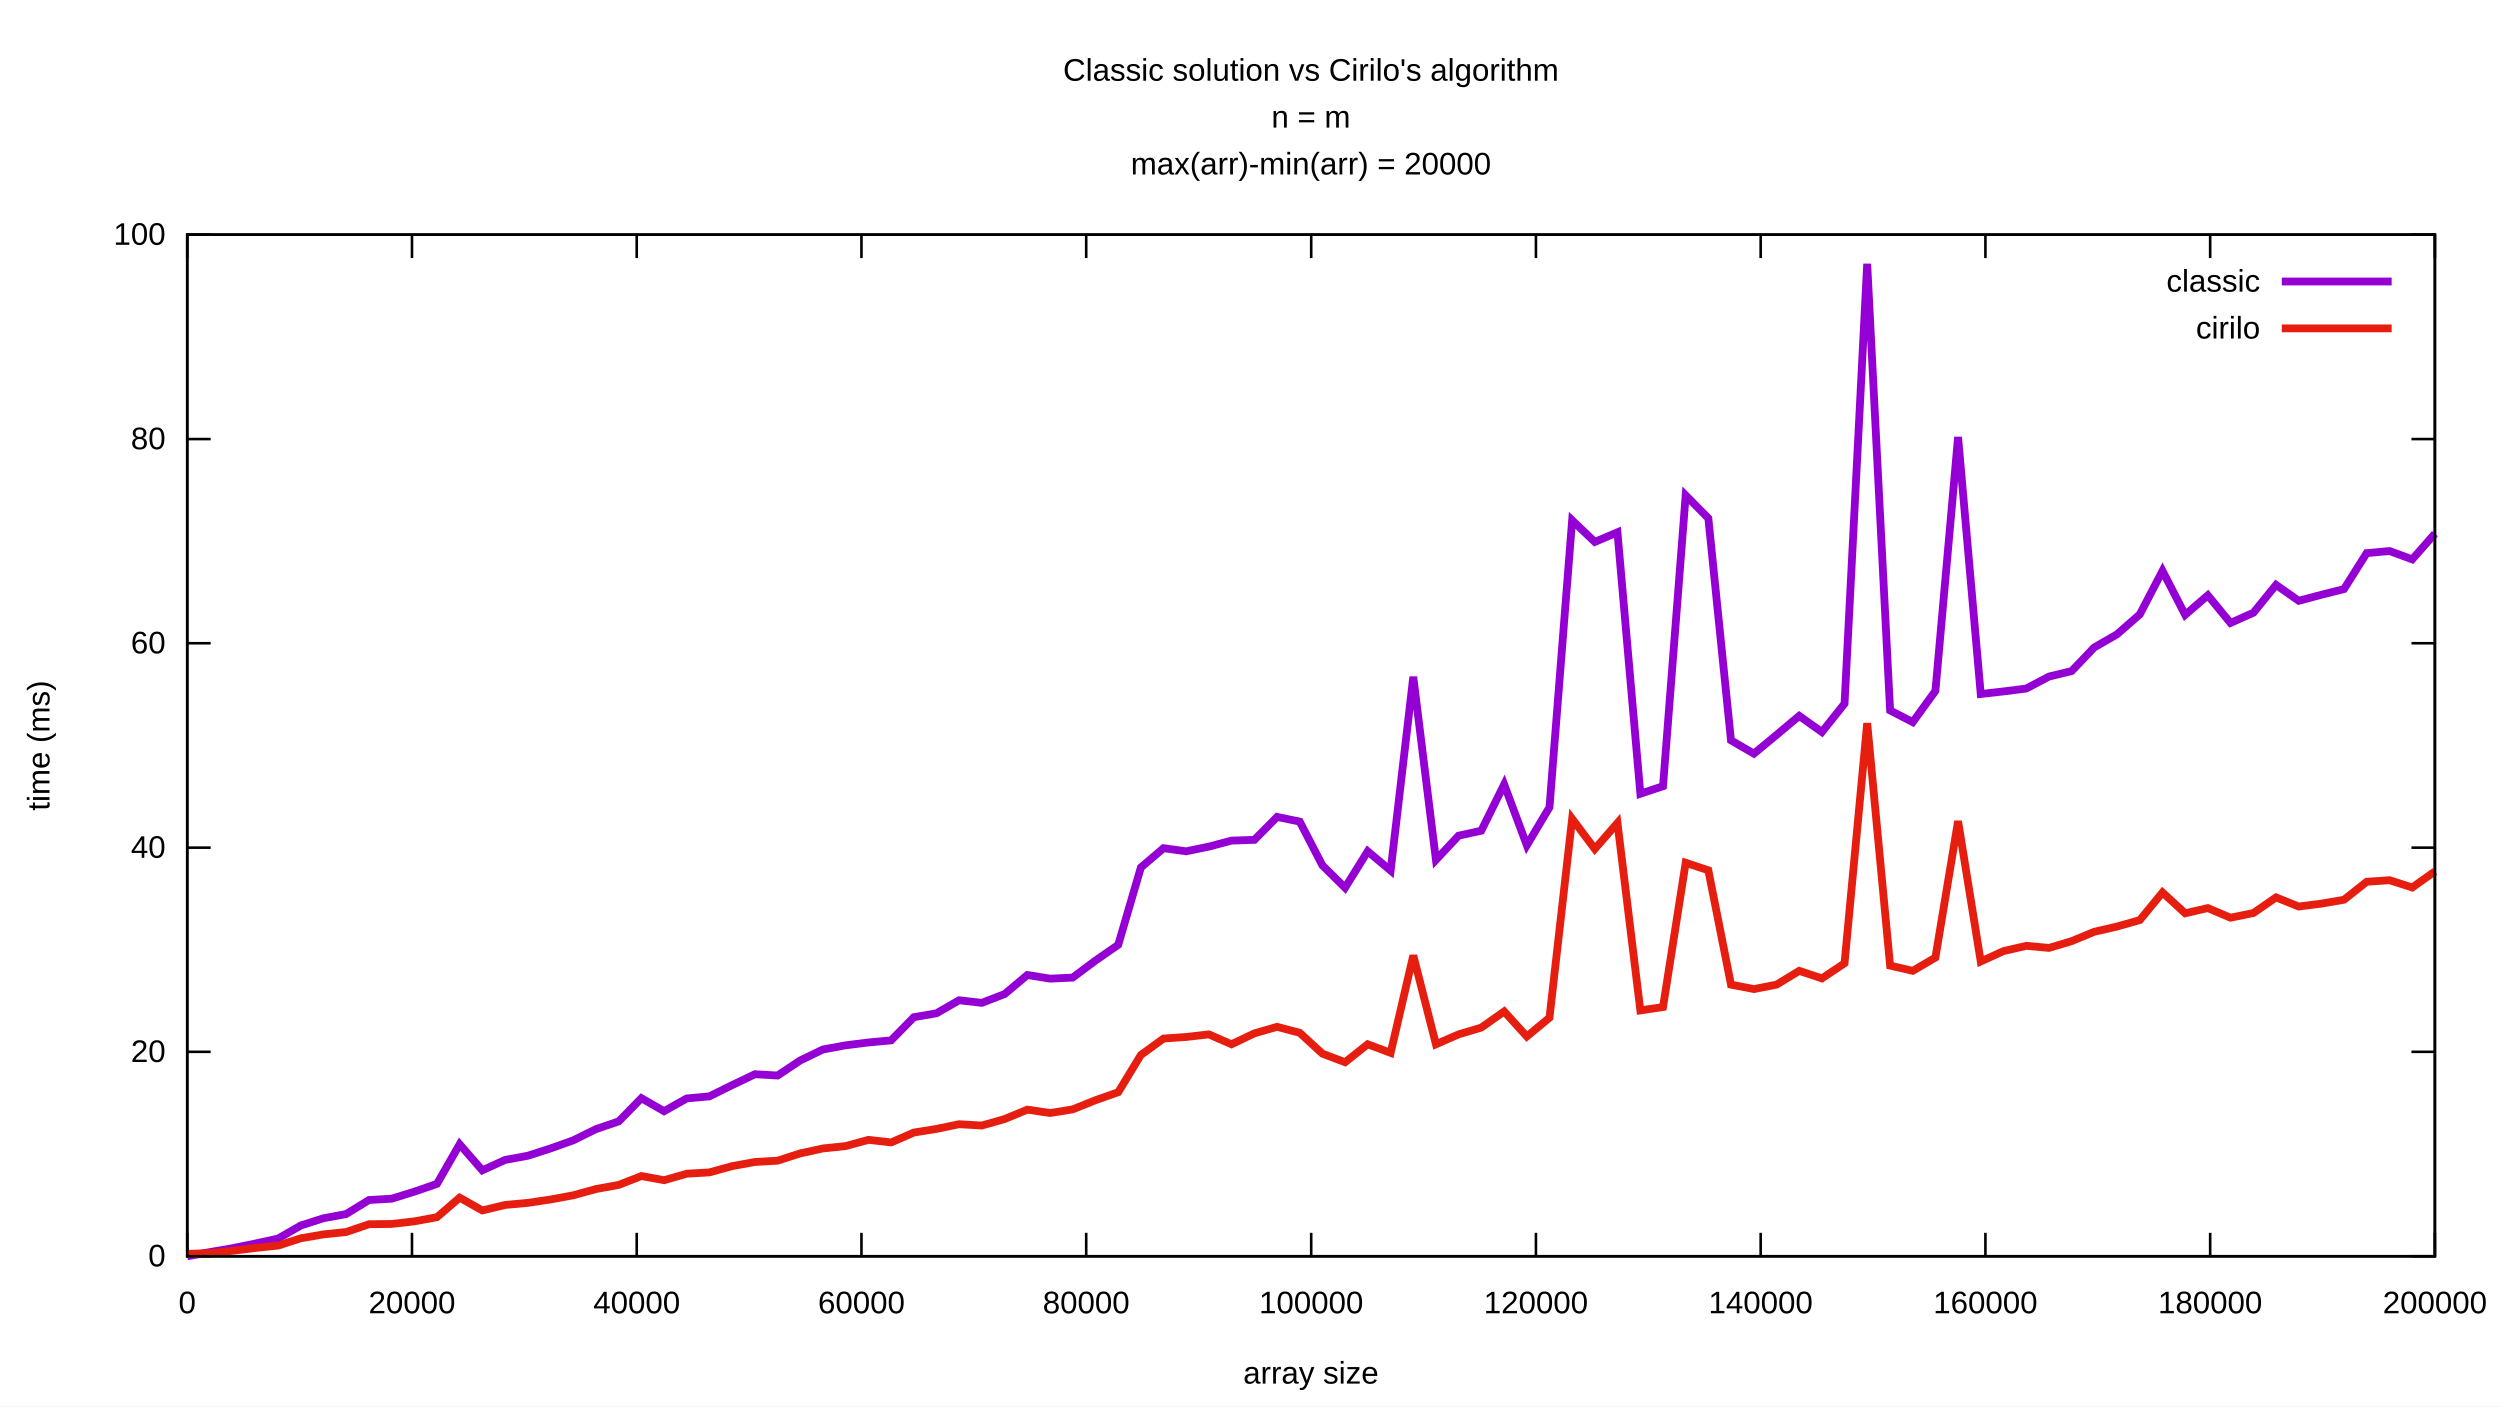
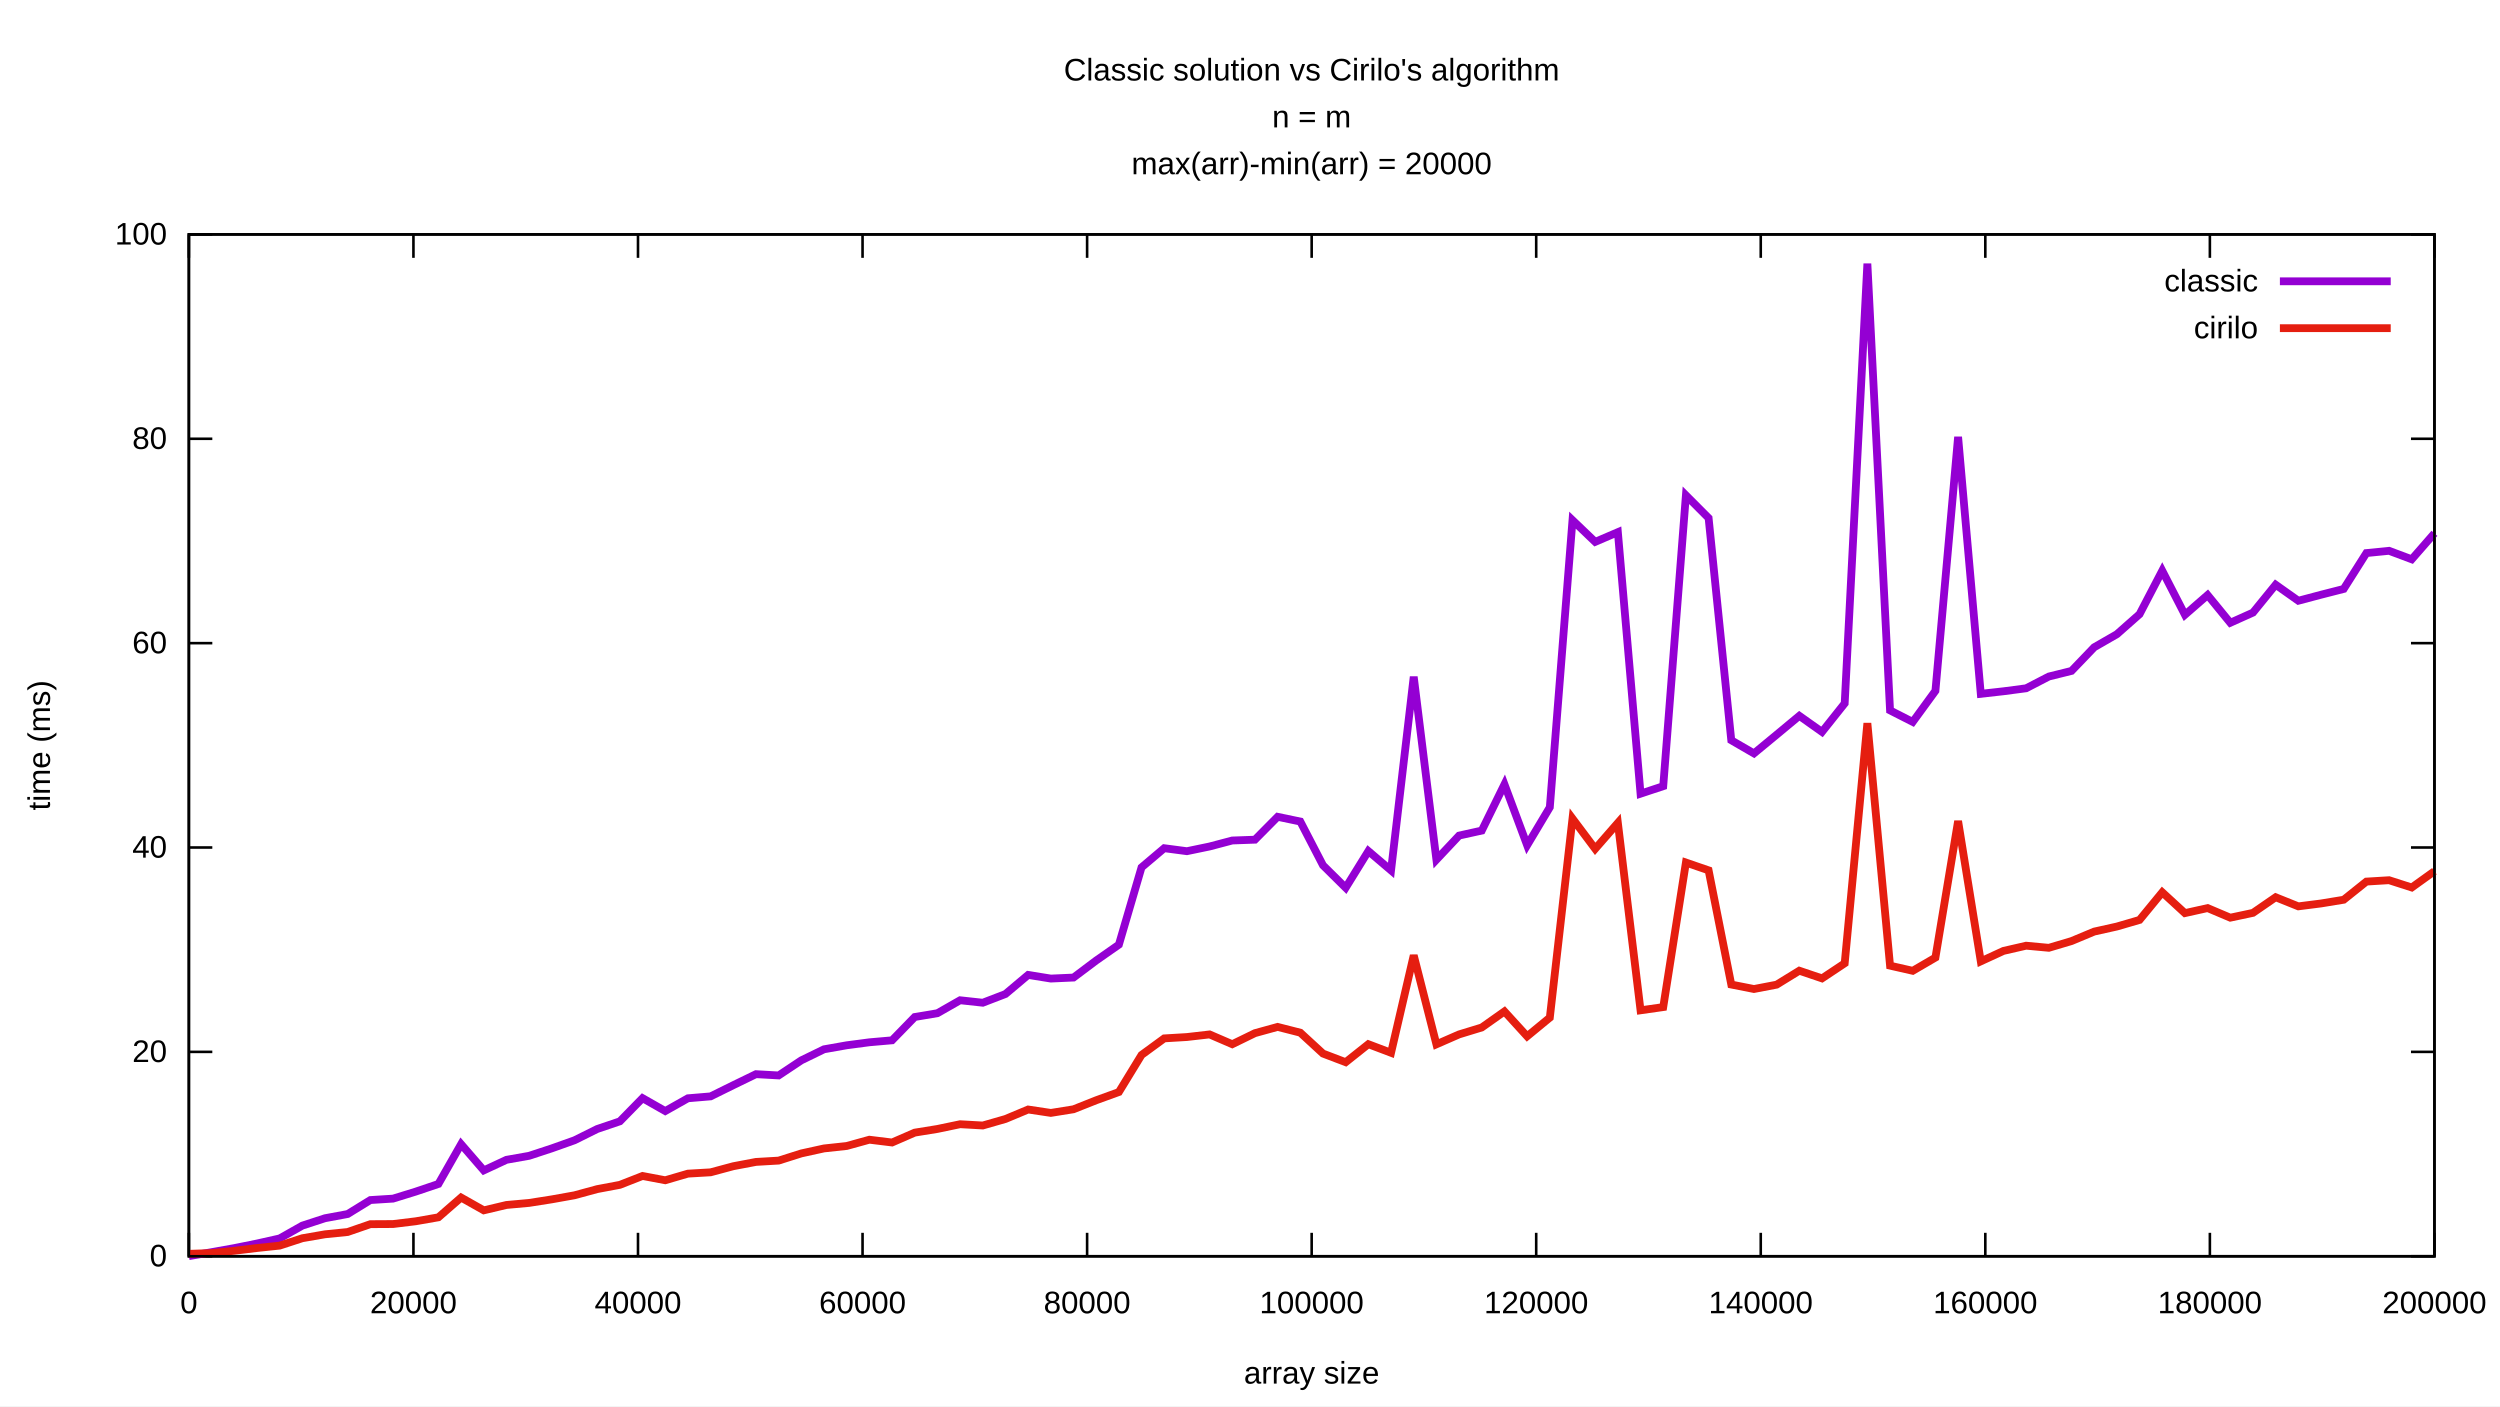
<svg xmlns="http://www.w3.org/2000/svg" xmlns:xlink="http://www.w3.org/1999/xlink" width="960" height="540" viewBox="0 0 960 540">
  <g id="gnuplot_canvas">
    <rect x="0" y="0" width="960" height="540" fill="#ffffff" />
    <defs>
      <circle id="gpDot" r="0.5" stroke-width="0.5" stroke="currentColor" />
      <path id="gpPt0" stroke-width="0.222" stroke="currentColor" d="M-1,0 h2 M0,-1 v2" />
      <path id="gpPt1" stroke-width="0.222" stroke="currentColor" d="M-1,-1 L1,1 M1,-1 L-1,1" />
      <path id="gpPt2" stroke-width="0.222" stroke="currentColor" d="M-1,0 L1,0 M0,-1 L0,1 M-1,-1 L1,1 M-1,1 L1,-1" />
      <rect id="gpPt3" stroke-width="0.222" stroke="currentColor" x="-1" y="-1" width="2" height="2" />
      <rect id="gpPt4" stroke-width="0.222" stroke="currentColor" fill="currentColor" x="-1" y="-1" width="2" height="2" />
      <circle id="gpPt5" stroke-width="0.222" stroke="currentColor" cx="0" cy="0" r="1" />
      <use xlink:href="#gpPt5" id="gpPt6" fill="currentColor" stroke="none" />
      <path id="gpPt7" stroke-width="0.222" stroke="currentColor" d="M0,-1.33 L-1.33,0.67 L1.33,0.67 z" />
      <use xlink:href="#gpPt7" id="gpPt8" fill="currentColor" stroke="none" />
      <use xlink:href="#gpPt7" id="gpPt9" stroke="currentColor" transform="rotate(180)" />
      <use xlink:href="#gpPt9" id="gpPt10" fill="currentColor" stroke="none" />
      <use xlink:href="#gpPt3" id="gpPt11" stroke="currentColor" transform="rotate(45)" />
      <use xlink:href="#gpPt11" id="gpPt12" fill="currentColor" stroke="none" />
      <path id="gpPt13" stroke-width="0.222" stroke="currentColor" d="M0,1.330 L1.265,0.411 L0.782,-1.067 L-0.782,-1.076 L-1.265,0.411 z" />
      <use xlink:href="#gpPt13" id="gpPt14" fill="currentColor" stroke="none" />
      <filter id="textbox" filterUnits="objectBoundingBox" x="0" y="0" height="1" width="1">
        <feFlood flood-color="#FFFFFF" flood-opacity="1" result="bgnd" />
        <feComposite in="SourceGraphic" in2="bgnd" operator="atop" />
      </filter>
      <filter id="greybox" filterUnits="objectBoundingBox" x="0" y="0" height="1" width="1">
        <feFlood flood-color="lightgrey" flood-opacity="1" result="grey" />
        <feComposite in="SourceGraphic" in2="grey" operator="atop" />
      </filter>
    </defs>
    <g fill="none" color="#FFFFFF" stroke="currentColor" stroke-width="1.00" stroke-linecap="butt" stroke-linejoin="miter">
</g>
    <g fill="none" color="black" stroke="currentColor" stroke-width="1.00" stroke-linecap="butt" stroke-linejoin="miter">
-       <path stroke="black" d="M71.9,482.4 L80.9,482.4 M935.0,482.4 L926.0,482.4  " />
-       <g transform="translate(63.6,486.3)" stroke="none" fill="black" font-family="Arial" font-size="12.00" text-anchor="end">
+       <path stroke="black" d="M72.53,482.40 L81.53,482.40 M934.82,482.40 L925.82,482.40  " />
+       <g transform="translate(64.14,486.30)" stroke="none" fill="black" font-family="Arial" font-size="12.00" text-anchor="end">
        <text>
          <tspan font-family="Arial"> 0</tspan>
        </text>
      </g>
    </g>
    <g fill="none" color="black" stroke="currentColor" stroke-width="1.00" stroke-linecap="butt" stroke-linejoin="miter">
-       <path stroke="black" d="M71.9,403.9 L80.9,403.9 M935.0,403.9 L926.0,403.9  " />
-       <g transform="translate(63.6,407.8)" stroke="none" fill="black" font-family="Arial" font-size="12.00" text-anchor="end">
+       <path stroke="black" d="M72.53,403.92 L81.53,403.92 M934.82,403.92 L925.82,403.92  " />
+       <g transform="translate(64.14,407.82)" stroke="none" fill="black" font-family="Arial" font-size="12.00" text-anchor="end">
        <text>
          <tspan font-family="Arial"> 20</tspan>
        </text>
      </g>
    </g>
    <g fill="none" color="black" stroke="currentColor" stroke-width="1.00" stroke-linecap="butt" stroke-linejoin="miter">
-       <path stroke="black" d="M71.9,325.5 L80.9,325.5 M935.0,325.5 L926.0,325.5  " />
-       <g transform="translate(63.6,329.4)" stroke="none" fill="black" font-family="Arial" font-size="12.00" text-anchor="end">
+       <path stroke="black" d="M72.53,325.44 L81.53,325.44 M934.82,325.44 L925.82,325.44  " />
+       <g transform="translate(64.14,329.34)" stroke="none" fill="black" font-family="Arial" font-size="12.00" text-anchor="end">
        <text>
          <tspan font-family="Arial"> 40</tspan>
        </text>
      </g>
    </g>
    <g fill="none" color="black" stroke="currentColor" stroke-width="1.00" stroke-linecap="butt" stroke-linejoin="miter">
-       <path stroke="black" d="M71.9,247.0 L80.9,247.0 M935.0,247.0 L926.0,247.0  " />
-       <g transform="translate(63.6,250.9)" stroke="none" fill="black" font-family="Arial" font-size="12.00" text-anchor="end">
+       <path stroke="black" d="M72.53,246.97 L81.53,246.97 M934.82,246.97 L925.82,246.97  " />
+       <g transform="translate(64.14,250.87)" stroke="none" fill="black" font-family="Arial" font-size="12.00" text-anchor="end">
        <text>
          <tspan font-family="Arial"> 60</tspan>
        </text>
      </g>
    </g>
    <g fill="none" color="black" stroke="currentColor" stroke-width="1.00" stroke-linecap="butt" stroke-linejoin="miter">
-       <path stroke="black" d="M71.9,168.6 L80.9,168.6 M935.0,168.6 L926.0,168.6  " />
-       <g transform="translate(63.6,172.5)" stroke="none" fill="black" font-family="Arial" font-size="12.00" text-anchor="end">
+       <path stroke="black" d="M72.53,168.49 L81.53,168.49 M934.82,168.49 L925.82,168.49  " />
+       <g transform="translate(64.14,172.39)" stroke="none" fill="black" font-family="Arial" font-size="12.00" text-anchor="end">
        <text>
          <tspan font-family="Arial"> 80</tspan>
        </text>
      </g>
    </g>
    <g fill="none" color="black" stroke="currentColor" stroke-width="1.00" stroke-linecap="butt" stroke-linejoin="miter">
-       <path stroke="black" d="M71.9,90.1 L80.9,90.1 M935.0,90.1 L926.0,90.1  " />
-       <g transform="translate(63.6,94.0)" stroke="none" fill="black" font-family="Arial" font-size="12.00" text-anchor="end">
+       <path stroke="black" d="M72.53,90.01 L81.53,90.01 M934.82,90.01 L925.82,90.01  " />
+       <g transform="translate(64.14,93.91)" stroke="none" fill="black" font-family="Arial" font-size="12.00" text-anchor="end">
        <text>
          <tspan font-family="Arial"> 100</tspan>
        </text>
      </g>
    </g>
    <g fill="none" color="black" stroke="currentColor" stroke-width="1.00" stroke-linecap="butt" stroke-linejoin="miter">
-       <path stroke="black" d="M71.9,482.4 L71.9,473.4 M71.9,90.1 L71.9,99.1  " />
-       <g transform="translate(71.9,504.3)" stroke="none" fill="black" font-family="Arial" font-size="12.00" text-anchor="middle">
+       <path stroke="black" d="M72.53,482.40 L72.53,473.40 M72.53,90.01 L72.53,99.01  " />
+       <g transform="translate(72.53,504.30)" stroke="none" fill="black" font-family="Arial" font-size="12.00" text-anchor="middle">
        <text>
          <tspan font-family="Arial"> 0</tspan>
        </text>
      </g>
    </g>
    <g fill="none" color="black" stroke="currentColor" stroke-width="1.00" stroke-linecap="butt" stroke-linejoin="miter">
-       <path stroke="black" d="M158.2,482.4 L158.2,473.4 M158.2,90.1 L158.2,99.1  " />
-       <g transform="translate(158.2,504.3)" stroke="none" fill="black" font-family="Arial" font-size="12.00" text-anchor="middle">
+       <path stroke="black" d="M158.76,482.40 L158.76,473.40 M158.76,90.01 L158.76,99.01  " />
+       <g transform="translate(158.76,504.30)" stroke="none" fill="black" font-family="Arial" font-size="12.00" text-anchor="middle">
        <text>
          <tspan font-family="Arial"> 20000</tspan>
        </text>
      </g>
    </g>
    <g fill="none" color="black" stroke="currentColor" stroke-width="1.00" stroke-linecap="butt" stroke-linejoin="miter">
-       <path stroke="black" d="M244.5,482.4 L244.5,473.4 M244.5,90.1 L244.5,99.1  " />
-       <g transform="translate(244.5,504.3)" stroke="none" fill="black" font-family="Arial" font-size="12.00" text-anchor="middle">
+       <path stroke="black" d="M244.99,482.40 L244.99,473.40 M244.99,90.01 L244.99,99.01  " />
+       <g transform="translate(244.99,504.30)" stroke="none" fill="black" font-family="Arial" font-size="12.00" text-anchor="middle">
        <text>
          <tspan font-family="Arial"> 40000</tspan>
        </text>
      </g>
    </g>
    <g fill="none" color="black" stroke="currentColor" stroke-width="1.00" stroke-linecap="butt" stroke-linejoin="miter">
-       <path stroke="black" d="M330.8,482.4 L330.8,473.4 M330.8,90.1 L330.8,99.1  " />
-       <g transform="translate(330.8,504.3)" stroke="none" fill="black" font-family="Arial" font-size="12.00" text-anchor="middle">
+       <path stroke="black" d="M331.22,482.40 L331.22,473.40 M331.22,90.01 L331.22,99.01  " />
+       <g transform="translate(331.22,504.30)" stroke="none" fill="black" font-family="Arial" font-size="12.00" text-anchor="middle">
        <text>
          <tspan font-family="Arial"> 60000</tspan>
        </text>
      </g>
    </g>
    <g fill="none" color="black" stroke="currentColor" stroke-width="1.00" stroke-linecap="butt" stroke-linejoin="miter">
-       <path stroke="black" d="M417.1,482.4 L417.1,473.4 M417.1,90.1 L417.1,99.1  " />
-       <g transform="translate(417.1,504.3)" stroke="none" fill="black" font-family="Arial" font-size="12.00" text-anchor="middle">
+       <path stroke="black" d="M417.45,482.40 L417.45,473.40 M417.45,90.01 L417.45,99.01  " />
+       <g transform="translate(417.45,504.30)" stroke="none" fill="black" font-family="Arial" font-size="12.00" text-anchor="middle">
        <text>
          <tspan font-family="Arial"> 80000</tspan>
        </text>
      </g>
    </g>
    <g fill="none" color="black" stroke="currentColor" stroke-width="1.00" stroke-linecap="butt" stroke-linejoin="miter">
-       <path stroke="black" d="M503.5,482.4 L503.5,473.4 M503.5,90.1 L503.5,99.1  " />
-       <g transform="translate(503.5,504.3)" stroke="none" fill="black" font-family="Arial" font-size="12.00" text-anchor="middle">
+       <path stroke="black" d="M503.68,482.40 L503.68,473.40 M503.68,90.01 L503.68,99.01  " />
+       <g transform="translate(503.68,504.30)" stroke="none" fill="black" font-family="Arial" font-size="12.00" text-anchor="middle">
        <text>
          <tspan font-family="Arial"> 100000</tspan>
        </text>
      </g>
    </g>
    <g fill="none" color="black" stroke="currentColor" stroke-width="1.00" stroke-linecap="butt" stroke-linejoin="miter">
-       <path stroke="black" d="M589.8,482.4 L589.8,473.4 M589.8,90.1 L589.8,99.1  " />
-       <g transform="translate(589.8,504.3)" stroke="none" fill="black" font-family="Arial" font-size="12.00" text-anchor="middle">
+       <path stroke="black" d="M589.90,482.40 L589.90,473.40 M589.90,90.01 L589.90,99.01  " />
+       <g transform="translate(589.90,504.30)" stroke="none" fill="black" font-family="Arial" font-size="12.00" text-anchor="middle">
        <text>
          <tspan font-family="Arial"> 120000</tspan>
        </text>
      </g>
    </g>
    <g fill="none" color="black" stroke="currentColor" stroke-width="1.00" stroke-linecap="butt" stroke-linejoin="miter">
-       <path stroke="black" d="M676.1,482.4 L676.1,473.4 M676.1,90.1 L676.1,99.1  " />
-       <g transform="translate(676.1,504.3)" stroke="none" fill="black" font-family="Arial" font-size="12.00" text-anchor="middle">
+       <path stroke="black" d="M676.13,482.40 L676.13,473.40 M676.13,90.01 L676.13,99.01  " />
+       <g transform="translate(676.13,504.30)" stroke="none" fill="black" font-family="Arial" font-size="12.00" text-anchor="middle">
        <text>
          <tspan font-family="Arial"> 140000</tspan>
        </text>
      </g>
    </g>
    <g fill="none" color="black" stroke="currentColor" stroke-width="1.00" stroke-linecap="butt" stroke-linejoin="miter">
-       <path stroke="black" d="M762.4,482.4 L762.4,473.4 M762.4,90.1 L762.4,99.1  " />
-       <g transform="translate(762.4,504.3)" stroke="none" fill="black" font-family="Arial" font-size="12.00" text-anchor="middle">
+       <path stroke="black" d="M762.36,482.40 L762.36,473.40 M762.36,90.01 L762.36,99.01  " />
+       <g transform="translate(762.36,504.30)" stroke="none" fill="black" font-family="Arial" font-size="12.00" text-anchor="middle">
        <text>
          <tspan font-family="Arial"> 160000</tspan>
        </text>
      </g>
    </g>
    <g fill="none" color="black" stroke="currentColor" stroke-width="1.00" stroke-linecap="butt" stroke-linejoin="miter">
-       <path stroke="black" d="M848.7,482.4 L848.7,473.4 M848.7,90.1 L848.7,99.1  " />
-       <g transform="translate(848.7,504.3)" stroke="none" fill="black" font-family="Arial" font-size="12.00" text-anchor="middle">
+       <path stroke="black" d="M848.59,482.40 L848.59,473.40 M848.59,90.01 L848.59,99.01  " />
+       <g transform="translate(848.59,504.30)" stroke="none" fill="black" font-family="Arial" font-size="12.00" text-anchor="middle">
        <text>
          <tspan font-family="Arial"> 180000</tspan>
        </text>
      </g>
    </g>
    <g fill="none" color="black" stroke="currentColor" stroke-width="1.00" stroke-linecap="butt" stroke-linejoin="miter">
-       <path stroke="black" d="M935.0,482.4 L935.0,473.4 M935.0,90.1 L935.0,99.1  " />
-       <g transform="translate(935.0,504.3)" stroke="none" fill="black" font-family="Arial" font-size="12.00" text-anchor="middle">
+       <path stroke="black" d="M934.82,482.40 L934.82,473.40 M934.82,90.01 L934.82,99.01  " />
+       <g transform="translate(934.82,504.30)" stroke="none" fill="black" font-family="Arial" font-size="12.00" text-anchor="middle">
        <text>
          <tspan font-family="Arial"> 200000</tspan>
        </text>
      </g>
    </g>
    <g fill="none" color="black" stroke="currentColor" stroke-width="1.00" stroke-linecap="butt" stroke-linejoin="miter">
</g>
    <g fill="none" color="black" stroke="currentColor" stroke-width="1.00" stroke-linecap="butt" stroke-linejoin="miter">
-       <path stroke="black" d="M71.9,90.1 L71.9,482.4 L935.0,482.4 L935.0,90.1 L71.9,90.1 Z  " />
-     </g>
-     <g fill="none" color="black" stroke="currentColor" stroke-width="1.00" stroke-linecap="butt" stroke-linejoin="miter">
-       <g transform="translate(19.0,286.3) rotate(270)" stroke="none" fill="black" font-family="Arial" font-size="12.00" text-anchor="middle">
-         <text>
-           <tspan font-family="Arial">time (ms)</tspan>
-         </text>
-       </g>
-     </g>
-     <g fill="none" color="black" stroke="currentColor" stroke-width="1.00" stroke-linecap="butt" stroke-linejoin="miter">
-       <g transform="translate(503.4,531.3)" stroke="none" fill="black" font-family="Arial" font-size="12.00" text-anchor="middle">
-         <text>
-           <tspan font-family="Arial">array size</tspan>
-         </text>
-       </g>
-     </g>
-     <g fill="none" color="black" stroke="currentColor" stroke-width="1.00" stroke-linecap="butt" stroke-linejoin="miter">
-       <g transform="translate(503.4,31.0)" stroke="none" fill="black" font-family="Arial" font-size="12.00" text-anchor="middle">
-         <text>
-           <tspan font-family="Arial">Classic solution vs Cirilo's algorithm</tspan>
-         </text>
-       </g>
-       <g transform="translate(503.4,49.0)" stroke="none" fill="black" font-family="Arial" font-size="12.00" text-anchor="middle">
-         <text>
-           <tspan font-family="Arial">n = m</tspan>
-         </text>
-       </g>
-       <g transform="translate(503.4,67.0)" stroke="none" fill="black" font-family="Arial" font-size="12.00" text-anchor="middle">
-         <text>
-           <tspan font-family="Arial">max(arr)-min(arr) = 20000</tspan>
-         </text>
-       </g>
+       <path stroke="black" d="M72.53,90.01 L72.53,482.40 L934.82,482.40 L934.82,90.01 L72.53,90.01 Z  " />
    </g>
    <g fill="none" color="black" stroke="currentColor" stroke-width="1.00" stroke-linecap="butt" stroke-linejoin="miter">
</g>
    <g id="gnuplot_plot_1">
-       <g fill="none" color="#FFFFFF" stroke="currentColor" stroke-width="3.00" stroke-linecap="butt" stroke-linejoin="miter">
- </g>
-       <g fill="none" color="black" stroke="currentColor" stroke-width="3.00" stroke-linecap="butt" stroke-linejoin="miter">
-         <g transform="translate(867.9,112.0)" stroke="none" fill="black" font-family="Arial" font-size="12.00" text-anchor="end">
+       <g fill="none" color="#FFFFFF" stroke="black" stroke-width="3.00" stroke-linecap="butt" stroke-linejoin="miter">
+ </g>
+       <g fill="none" color="black" stroke="currentColor" stroke-width="3.00" stroke-linecap="butt" stroke-linejoin="miter">
+         <g transform="translate(867.09,111.91)" stroke="none" fill="black" font-family="Arial" font-size="12.00" text-anchor="end">
          <text>
            <tspan font-family="Arial">classic</tspan>
          </text>
        </g>
      </g>
      <g fill="none" color="black" stroke="currentColor" stroke-width="3.00" stroke-linecap="butt" stroke-linejoin="miter">
-         <path stroke="rgb(148,   0, 211)" d="M876.2,108.1 L918.4,108.1 M71.9,482.4 L80.6,480.8 L89.3,479.3 L98.1,477.5 L106.8,475.6 L115.5,470.6   L124.2,467.8 L132.9,466.2 L141.7,460.8 L150.4,460.3 L159.1,457.6 L167.8,454.6 L176.5,439.4 L185.2,449.4   L194.0,445.4 L202.7,443.8 L211.4,441.0 L220.1,437.9 L228.8,433.6 L237.6,430.6 L246.3,421.7 L255.0,426.7   L263.7,421.8 L272.4,421.0 L281.1,416.7 L289.9,412.5 L298.6,413.0 L307.3,407.2 L316.0,403.0 L324.7,401.4   L333.5,400.3 L342.2,399.5 L350.9,390.6 L359.6,389.1 L368.3,384.1 L377.0,385.1 L385.8,381.7 L394.5,374.4   L403.2,375.8 L411.9,375.4 L420.6,368.9 L429.4,362.8 L438.1,333.1 L446.8,325.7 L455.5,326.9 L464.2,325.1   L472.9,322.8 L481.7,322.5 L490.4,313.7 L499.1,315.5 L507.8,332.3 L516.5,340.9 L525.2,326.9 L534.0,334.3   L542.7,259.9 L551.4,330.2 L560.1,320.9 L568.8,319.0 L577.6,301.2 L586.3,324.6 L595.0,310.0 L603.7,199.8   L612.4,208.1 L621.1,204.4 L629.9,304.8 L638.6,301.9 L647.3,190.2 L656.0,199.0 L664.7,284.3 L673.5,289.4   L682.2,282.2 L690.9,274.9 L699.6,281.1 L708.3,270.2 L717.0,101.3 L725.8,272.8 L734.5,277.3 L743.2,265.3   L751.9,167.8 L760.6,266.5 L769.4,265.5 L778.1,264.4 L786.8,259.8 L795.5,257.7 L804.2,248.6 L812.9,243.6   L821.7,235.9 L830.4,219.2 L839.1,236.1 L847.8,228.6 L856.5,239.2 L865.3,235.3 L874.0,224.6 L882.7,230.7   L891.4,228.4 L900.1,226.2 L908.8,212.4 L917.6,211.6 L926.3,214.8 L935.0,204.9  " />
+         <path stroke="rgb(148,   0, 211)" d="M875.48,108.01 L918.04,108.01 M72.54,482.36 L81.25,480.83 L89.96,479.27 L98.67,477.51 L107.38,475.56 L116.09,470.64   L124.80,467.80 L133.51,466.18 L142.22,460.82 L150.93,460.27 L159.64,457.58 L168.35,454.64 L177.06,439.36 L185.77,449.43   L194.48,445.37 L203.19,443.83 L211.90,440.97 L220.61,437.87 L229.32,433.54 L238.03,430.59 L246.74,421.69 L255.45,426.65   L264.16,421.74 L272.87,421.01 L281.58,416.71 L290.29,412.48 L299.00,412.97 L307.71,407.17 L316.42,402.93 L325.13,401.39   L333.84,400.24 L342.55,399.48 L351.26,390.53 L359.97,389.07 L368.68,384.10 L377.39,385.05 L386.10,381.70 L394.81,374.37   L403.52,375.77 L412.23,375.38 L420.94,368.83 L429.65,362.75 L438.35,333.08 L447.06,325.71 L455.77,326.86 L464.48,325.05   L473.19,322.75 L481.90,322.44 L490.61,313.65 L499.32,315.47 L508.03,332.28 L516.74,340.90 L525.45,326.82 L534.16,334.24   L542.87,259.86 L551.58,330.13 L560.29,320.86 L569.00,318.94 L577.71,301.19 L586.42,324.58 L595.13,310.00 L603.84,199.74   L612.55,208.08 L621.26,204.35 L629.97,304.77 L638.68,301.89 L647.39,190.18 L656.10,198.92 L664.81,284.26 L673.52,289.31   L682.23,282.12 L690.94,274.88 L699.65,281.05 L708.36,270.10 L717.07,101.22 L725.78,272.79 L734.49,277.22 L743.20,265.29   L751.91,167.77 L760.62,266.43 L769.33,265.45 L778.04,264.30 L786.75,259.79 L795.46,257.63 L804.17,248.55 L812.88,243.54   L821.59,235.85 L830.30,219.14 L839.01,236.09 L847.72,228.50 L856.43,239.15 L865.14,235.24 L873.85,224.53 L882.56,230.69   L891.27,228.38 L899.98,226.15 L908.69,212.38 L917.40,211.51 L926.11,214.77 L934.82,204.79  " />
      </g>
    </g>
    <g id="gnuplot_plot_2">
      <g fill="none" color="black" stroke="currentColor" stroke-width="3.00" stroke-linecap="butt" stroke-linejoin="miter">
-         <g transform="translate(867.9,130.0)" stroke="none" fill="black" font-family="Arial" font-size="12.00" text-anchor="end">
+         <g transform="translate(867.09,129.91)" stroke="none" fill="black" font-family="Arial" font-size="12.00" text-anchor="end">
          <text>
            <tspan font-family="Arial">cirilo</tspan>
          </text>
        </g>
      </g>
      <g fill="none" color="black" stroke="currentColor" stroke-width="3.00" stroke-linecap="butt" stroke-linejoin="miter">
-         <path stroke="rgb(229,  30,  16)" d="M876.2,126.1 L918.4,126.1 M71.9,481.5 L80.6,481.2 L89.3,480.3 L98.1,479.2 L106.8,478.3 L115.5,475.5   L124.2,474.0 L132.9,473.1 L141.7,470.1 L150.4,470.0 L159.1,469.0 L167.8,467.4 L176.5,459.9 L185.2,464.8   L194.0,462.7 L202.7,461.9 L211.4,460.6 L220.1,459.0 L228.8,456.6 L237.6,455.0 L246.3,451.6 L255.0,453.2   L263.7,450.7 L272.4,450.2 L281.1,447.8 L289.9,446.2 L298.6,445.7 L307.3,442.9 L316.0,441.0 L324.7,440.1   L333.5,437.7 L342.2,438.7 L350.9,434.9 L359.6,433.5 L368.3,431.7 L377.0,432.2 L385.8,429.7 L394.5,426.1   L403.2,427.4 L411.9,426.0 L420.6,422.5 L429.4,419.4 L438.1,405.1 L446.8,398.8 L455.5,398.2 L464.2,397.2   L472.9,401.0 L481.7,396.8 L490.4,394.3 L499.1,396.6 L507.8,404.6 L516.5,407.9 L525.2,401.0 L534.0,404.3   L542.7,366.9 L551.4,401.0 L560.1,397.2 L568.8,394.6 L577.6,388.4 L586.3,398.0 L595.0,390.8 L603.7,314.4   L612.4,326.0 L621.1,316.0 L629.9,388.0 L638.6,386.7 L647.3,331.3 L656.0,334.2 L664.7,378.1 L673.5,379.8   L682.2,378.1 L690.9,372.8 L699.6,375.7 L708.3,369.9 L717.0,277.7 L725.8,370.8 L734.5,372.8 L743.2,367.7   L751.9,315.3 L760.6,369.2 L769.4,365.2 L778.1,363.2 L786.8,364.0 L795.5,361.4 L804.2,357.8 L812.9,355.8   L821.7,353.3 L830.4,342.7 L839.1,350.7 L847.8,348.7 L856.5,352.4 L865.3,350.6 L874.0,344.6 L882.7,348.1   L891.4,347.0 L900.1,345.5 L908.8,338.6 L917.6,338.0 L926.3,340.8 L935.0,334.6  " />
+         <path stroke="rgb(229,  30,  16)" d="M875.48,126.01 L918.04,126.01 M72.54,481.47 L81.25,481.18 L89.96,480.30 L98.67,479.24 L107.38,478.32 L116.09,475.48   L124.80,473.97 L133.51,473.09 L142.22,470.08 L150.93,470.03 L159.64,468.97 L168.35,467.45 L177.06,459.86 L185.77,464.77   L194.48,462.71 L203.19,461.92 L211.90,460.55 L220.61,458.99 L229.32,456.62 L238.03,454.98 L246.74,451.57 L255.45,453.22   L264.16,450.68 L272.87,450.17 L281.58,447.83 L290.29,446.18 L299.00,445.67 L307.71,442.91 L316.42,441.00 L325.13,440.06   L333.84,437.65 L342.55,438.72 L351.26,434.93 L359.97,433.52 L368.68,431.70 L377.39,432.19 L386.10,429.69 L394.81,426.05   L403.52,427.36 L412.23,425.96 L420.94,422.50 L429.65,419.34 L438.35,405.11 L447.06,398.74 L455.77,398.22 L464.48,397.22   L473.19,400.98 L481.90,396.73 L490.61,394.33 L499.32,396.55 L508.03,404.57 L516.74,407.89 L525.45,400.97 L534.16,404.27   L542.87,366.85 L551.58,401.02 L560.29,397.21 L569.00,394.55 L577.71,388.39 L586.42,397.94 L595.13,390.77 L603.84,314.32   L612.55,325.95 L621.26,315.98 L629.97,387.96 L638.68,386.72 L647.39,331.22 L656.10,334.21 L664.81,378.06 L673.52,379.78   L682.23,378.11 L690.94,372.75 L699.65,375.70 L708.36,369.91 L717.07,277.69 L725.78,370.81 L734.49,372.79 L743.20,367.71   L751.91,315.28 L760.62,369.16 L769.33,365.15 L778.04,363.15 L786.75,363.96 L795.46,361.37 L804.17,357.73 L812.88,355.79   L821.59,353.25 L830.30,342.64 L839.01,350.64 L847.72,348.70 L856.43,352.39 L865.14,350.54 L873.85,344.54 L882.56,348.04   L891.27,346.93 L899.98,345.50 L908.69,338.53 L917.40,338.00 L926.11,340.80 L934.82,334.54  " />
      </g>
    </g>
    <g fill="none" color="#FFFFFF" stroke="rgb(229,  30,  16)" stroke-width="2.00" stroke-linecap="butt" stroke-linejoin="miter">
</g>
    <g fill="none" color="black" stroke="currentColor" stroke-width="2.00" stroke-linecap="butt" stroke-linejoin="miter">
</g>
    <g fill="none" color="black" stroke="black" stroke-width="1.00" stroke-linecap="butt" stroke-linejoin="miter">
</g>
    <g fill="none" color="black" stroke="currentColor" stroke-width="1.00" stroke-linecap="butt" stroke-linejoin="miter">
-       <path stroke="black" d="M71.9,90.1 L71.9,482.4 L935.0,482.4 L935.0,90.1 L71.9,90.1 Z  " />
+       <path stroke="black" d="M72.53,90.01 L72.53,482.40 L934.82,482.40 L934.82,90.01 L72.53,90.01 Z  " />
+       <g transform="translate(19.18,286.21) rotate(270.00)" stroke="none" fill="black" font-family="Arial" font-size="12.00" text-anchor="middle">
+         <text>
+           <tspan font-family="Arial">time (ms)</tspan>
+         </text>
+       </g>
+     </g>
+     <g fill="none" color="black" stroke="currentColor" stroke-width="1.00" stroke-linecap="butt" stroke-linejoin="miter">
+       <g transform="translate(503.67,531.30)" stroke="none" fill="black" font-family="Arial" font-size="12.00" text-anchor="middle">
+         <text>
+           <tspan font-family="Arial">array size</tspan>
+         </text>
+       </g>
+     </g>
+     <g fill="none" color="black" stroke="currentColor" stroke-width="1.00" stroke-linecap="butt" stroke-linejoin="miter">
+ </g>
+     <g fill="none" color="black" stroke="currentColor" stroke-width="1.00" stroke-linecap="butt" stroke-linejoin="miter">
+       <g transform="translate(503.67,30.91)" stroke="none" fill="black" font-family="Arial" font-size="12.00" text-anchor="middle">
+         <text>
+           <tspan font-family="Arial">Classic solution vs Cirilo's algorithm</tspan>
+         </text>
+       </g>
+       <g transform="translate(503.67,48.91)" stroke="none" fill="black" font-family="Arial" font-size="12.00" text-anchor="middle">
+         <text>
+           <tspan font-family="Arial">n = m</tspan>
+         </text>
+       </g>
+       <g transform="translate(503.67,66.91)" stroke="none" fill="black" font-family="Arial" font-size="12.00" text-anchor="middle">
+         <text>
+           <tspan font-family="Arial">max(arr)-min(arr) = 20000</tspan>
+         </text>
+       </g>
    </g>
    <g fill="none" color="black" stroke="currentColor" stroke-width="1.00" stroke-linecap="butt" stroke-linejoin="miter">
</g>
  </g>
</svg>
